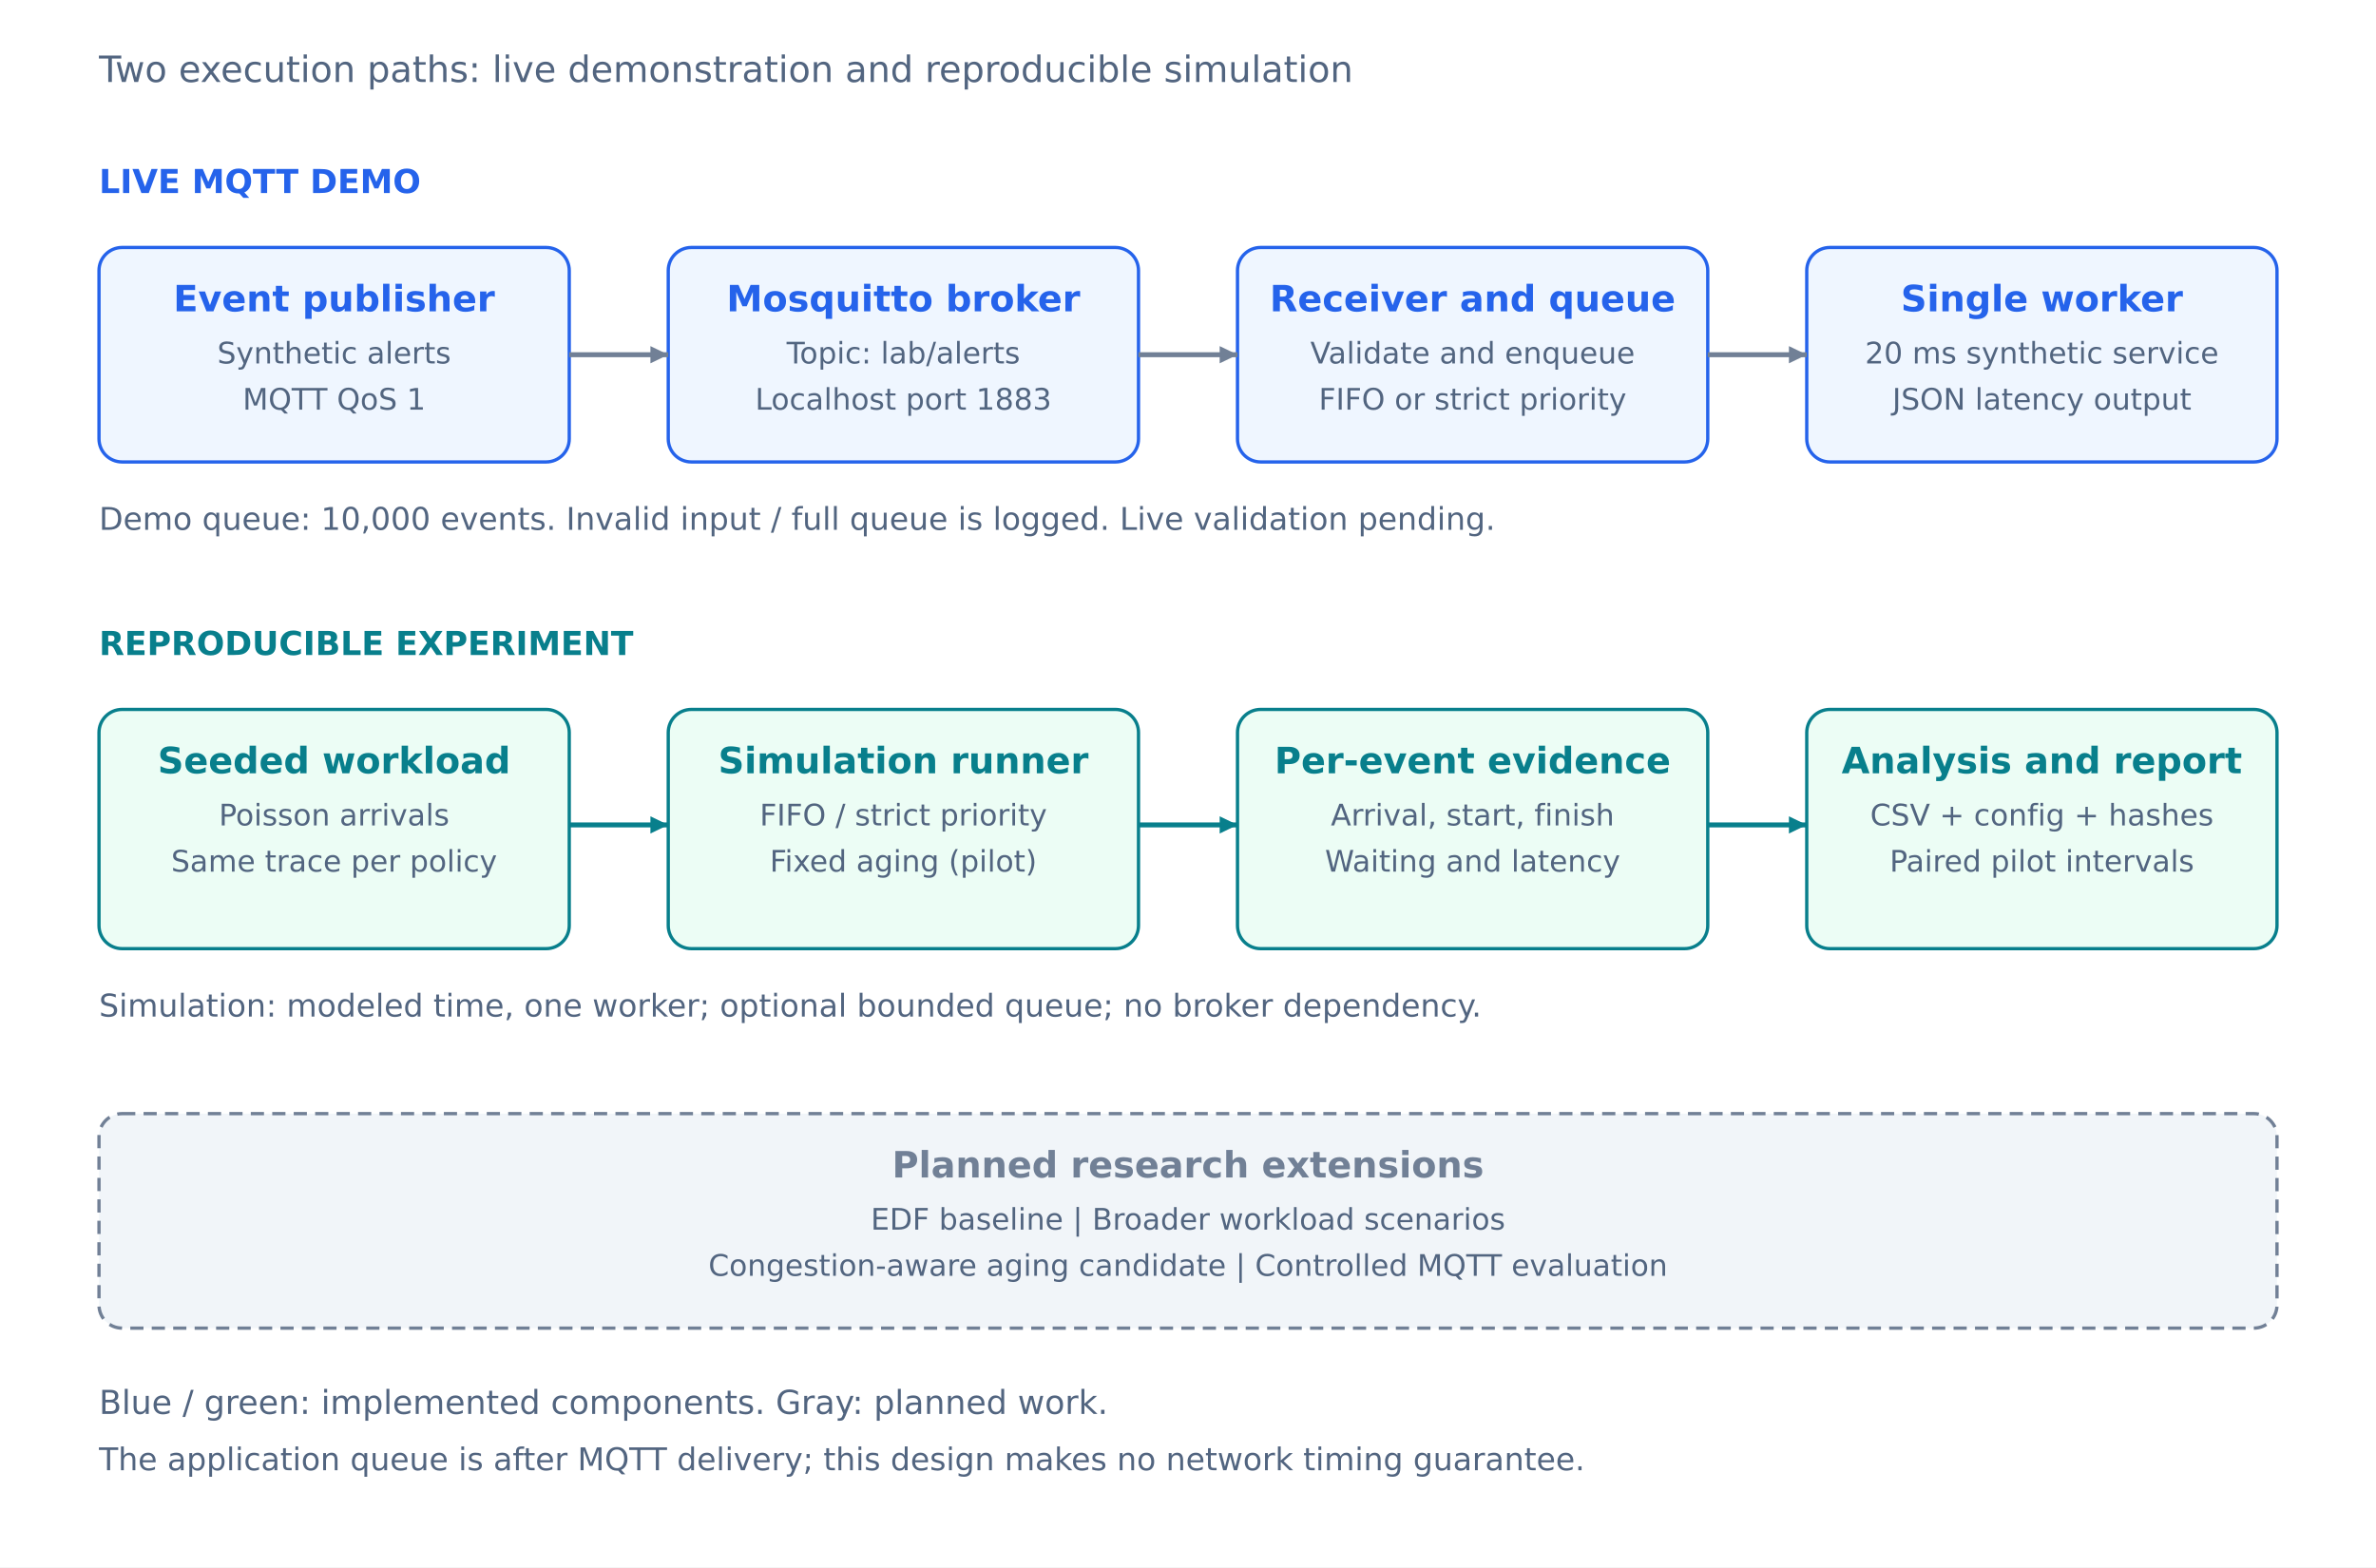
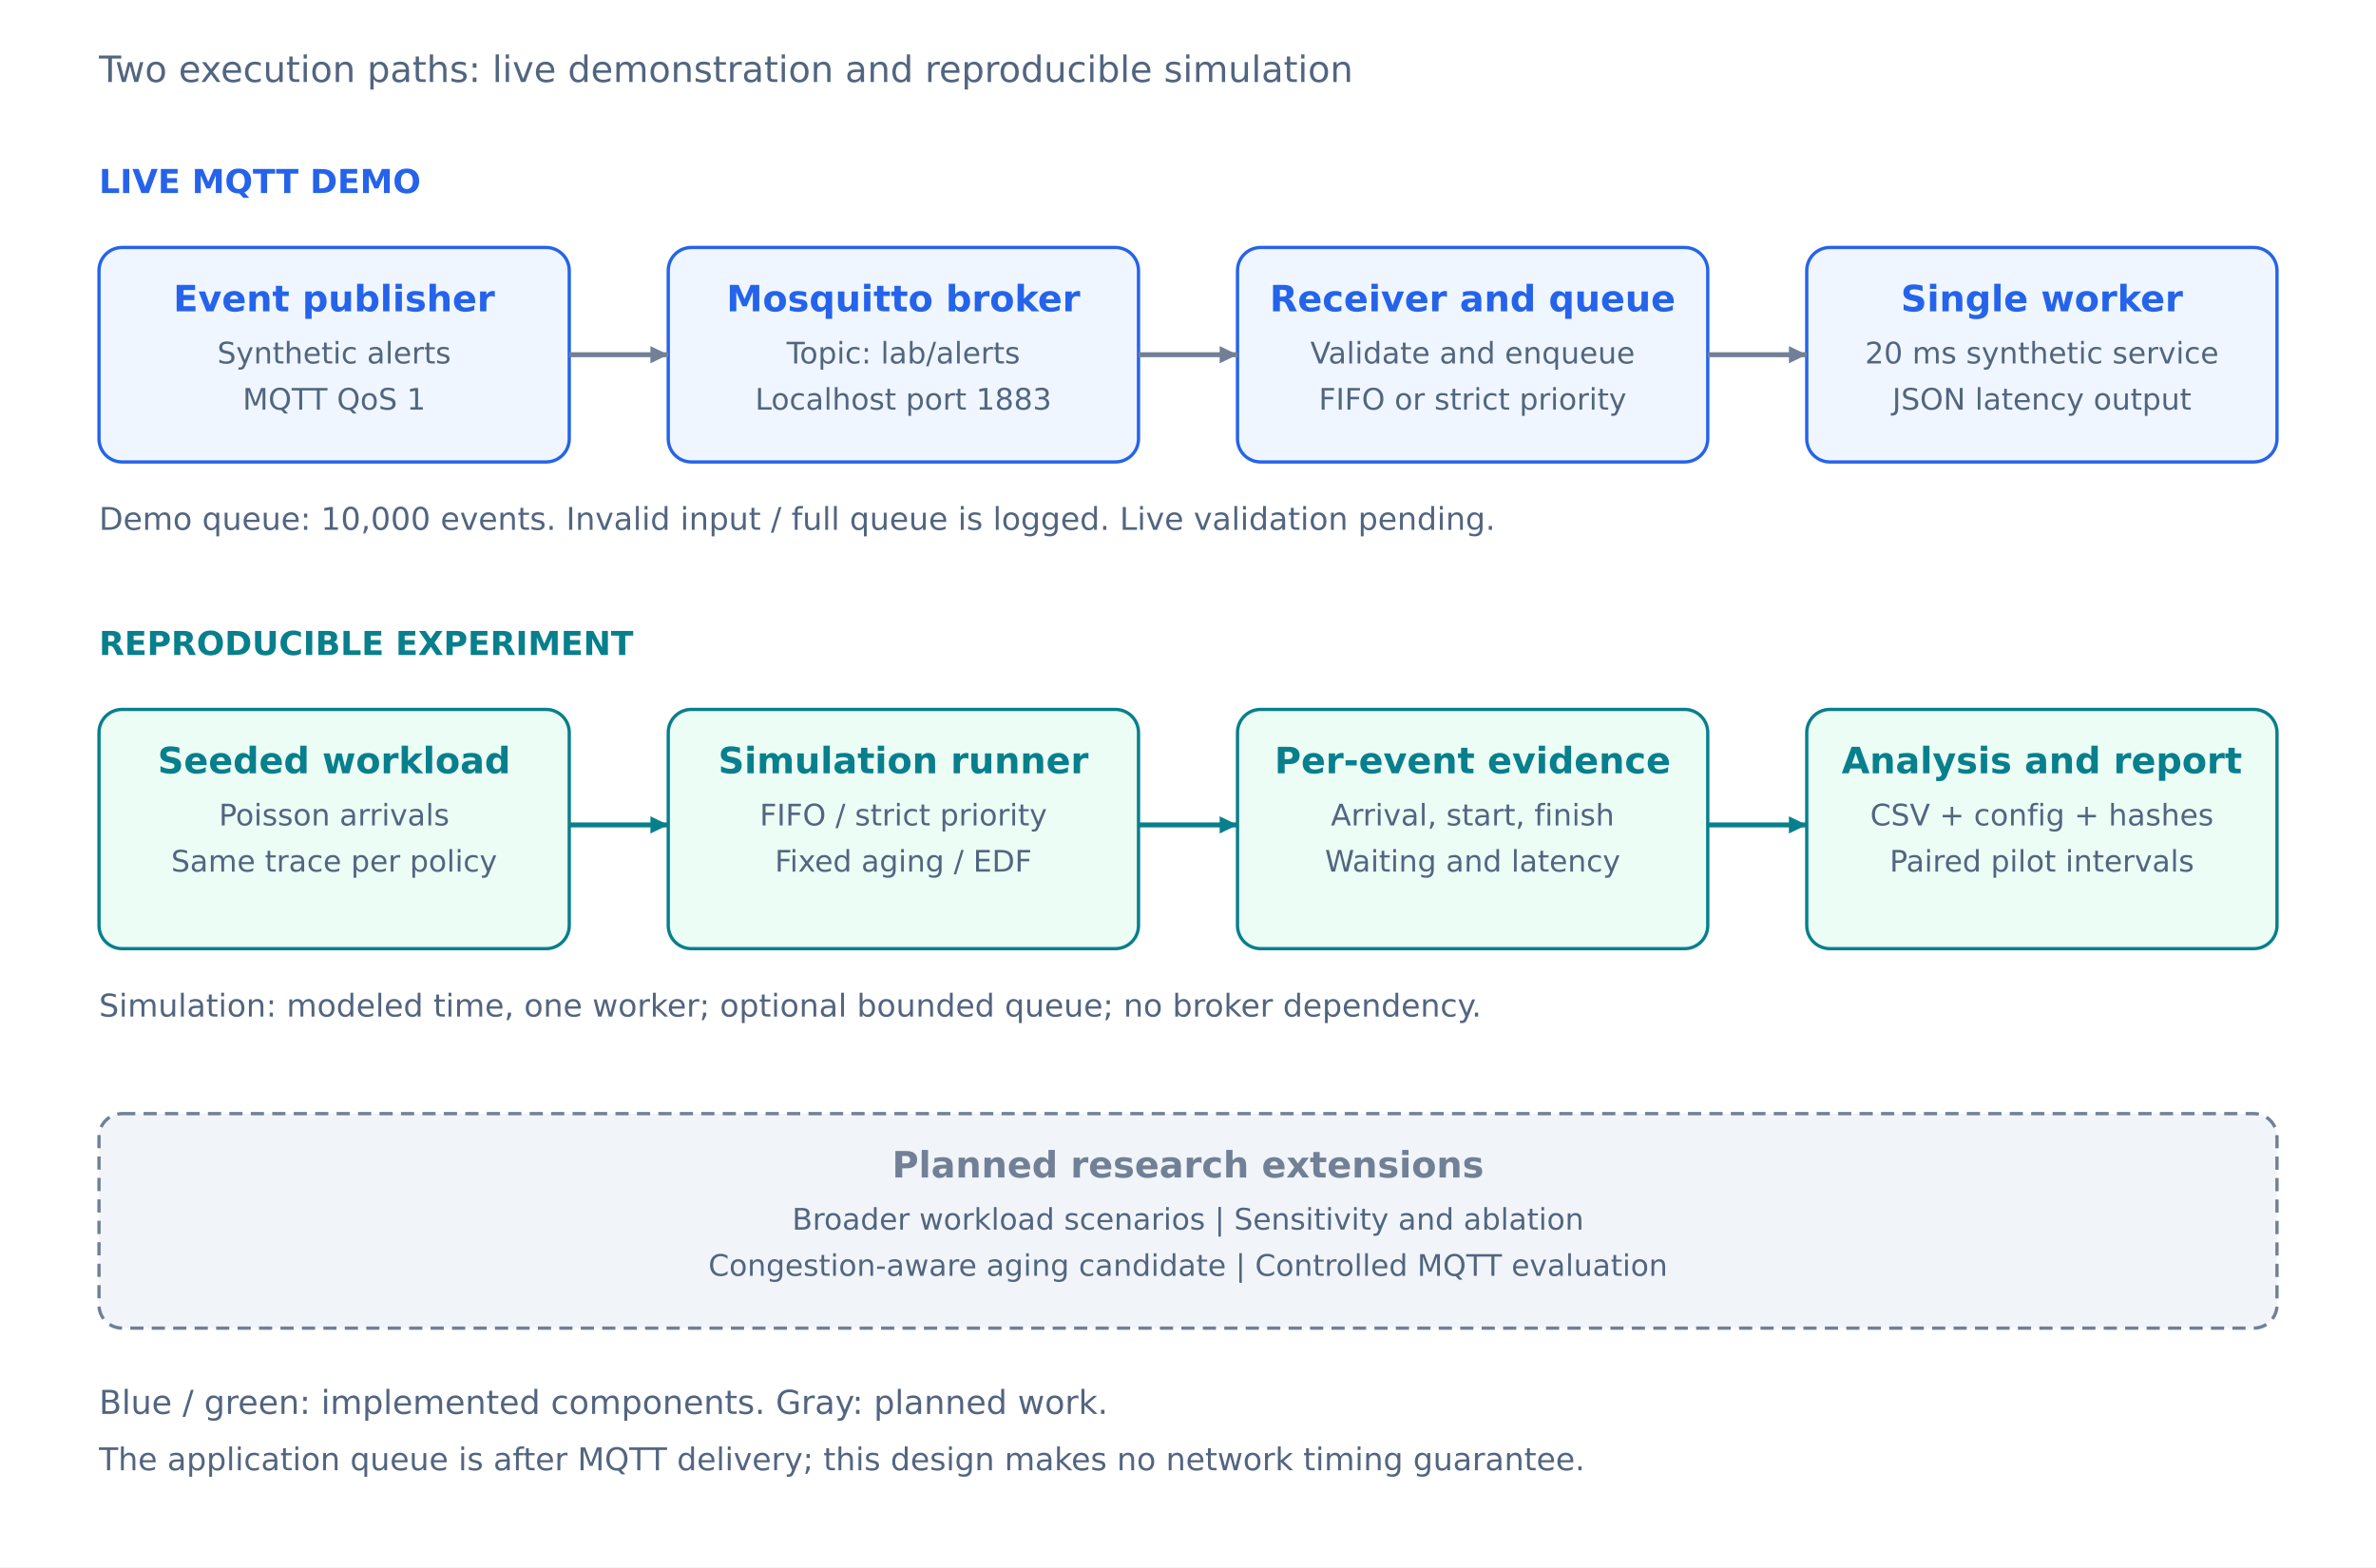
<svg xmlns="http://www.w3.org/2000/svg" width="1440" height="950" viewBox="0 60 1440 950">
  <rect x="0" y="60" width="1440" height="950" fill="white" />
  <text x="60" y="109.7" font-family="DejaVu Sans, sans-serif" font-size="22" font-weight="400" fill="#526580" text-anchor="start">Two execution paths: live demonstration and reproducible simulation</text>
  <text x="60" y="177.0" font-family="DejaVu Sans, sans-serif" font-size="20" font-weight="700" fill="#2563EB" text-anchor="start">LIVE MQTT DEMO</text>
  <rect x="60" y="210" width="285" height="130" rx="14" fill="#EFF6FF" stroke="#2563EB" stroke-width="2" />
  <text x="202.5" y="248.7" font-family="DejaVu Sans, sans-serif" font-size="22" font-weight="700" fill="#2563EB" text-anchor="middle">Event publisher</text>
  <text x="202.5" y="280.3" font-family="DejaVu Sans, sans-serif" font-size="18" font-weight="400" fill="#526580" text-anchor="middle">Synthetic alerts</text>
  <text x="202.5" y="308.3" font-family="DejaVu Sans, sans-serif" font-size="18" font-weight="400" fill="#526580" text-anchor="middle">MQTT QoS 1</text>
  <rect x="405" y="210" width="285" height="130" rx="14" fill="#EFF6FF" stroke="#2563EB" stroke-width="2" />
  <text x="547.5" y="248.7" font-family="DejaVu Sans, sans-serif" font-size="22" font-weight="700" fill="#2563EB" text-anchor="middle">Mosquitto broker</text>
  <text x="547.5" y="280.3" font-family="DejaVu Sans, sans-serif" font-size="18" font-weight="400" fill="#526580" text-anchor="middle">Topic: lab/alerts</text>
  <text x="547.5" y="308.3" font-family="DejaVu Sans, sans-serif" font-size="18" font-weight="400" fill="#526580" text-anchor="middle">Localhost port 1883</text>
  <rect x="750" y="210" width="285" height="130" rx="14" fill="#EFF6FF" stroke="#2563EB" stroke-width="2" />
  <text x="892.5" y="248.7" font-family="DejaVu Sans, sans-serif" font-size="22" font-weight="700" fill="#2563EB" text-anchor="middle">Receiver and queue</text>
  <text x="892.5" y="280.3" font-family="DejaVu Sans, sans-serif" font-size="18" font-weight="400" fill="#526580" text-anchor="middle">Validate and enqueue</text>
  <text x="892.5" y="308.3" font-family="DejaVu Sans, sans-serif" font-size="18" font-weight="400" fill="#526580" text-anchor="middle">FIFO or strict priority</text>
  <rect x="1095" y="210" width="285" height="130" rx="14" fill="#EFF6FF" stroke="#2563EB" stroke-width="2" />
  <text x="1237.5" y="248.7" font-family="DejaVu Sans, sans-serif" font-size="22" font-weight="700" fill="#2563EB" text-anchor="middle">Single worker</text>
  <text x="1237.5" y="280.3" font-family="DejaVu Sans, sans-serif" font-size="18" font-weight="400" fill="#526580" text-anchor="middle">20 ms synthetic service</text>
  <text x="1237.5" y="308.3" font-family="DejaVu Sans, sans-serif" font-size="18" font-weight="400" fill="#526580" text-anchor="middle">JSON latency output</text>
  <polyline points="345,275 405,275" fill="none" stroke="#718096" stroke-width="3" />
  <polygon points="405,275 394.195,280.22 394.195,269.78" fill="#718096" />
  <polyline points="690,275 750,275" fill="none" stroke="#718096" stroke-width="3" />
  <polygon points="750,275 739.195,280.22 739.195,269.78" fill="#718096" />
  <polyline points="1035,275 1095,275" fill="none" stroke="#718096" stroke-width="3" />
  <polygon points="1095,275 1084.195,280.22 1084.195,269.78" fill="#718096" />
  <text x="60" y="381.15" font-family="DejaVu Sans, sans-serif" font-size="19" font-weight="400" fill="#526580" text-anchor="start">Demo queue: 10,000 events. Invalid input / full queue is logged. Live validation pending.</text>
  <text x="60" y="457.0" font-family="DejaVu Sans, sans-serif" font-size="20" font-weight="700" fill="#087F8C" text-anchor="start">REPRODUCIBLE EXPERIMENT</text>
  <rect x="60" y="490" width="285" height="145" rx="14" fill="#ECFDF5" stroke="#087F8C" stroke-width="2" />
  <text x="202.5" y="528.7" font-family="DejaVu Sans, sans-serif" font-size="22" font-weight="700" fill="#087F8C" text-anchor="middle">Seeded workload</text>
  <text x="202.5" y="560.3" font-family="DejaVu Sans, sans-serif" font-size="18" font-weight="400" fill="#526580" text-anchor="middle">Poisson arrivals</text>
  <text x="202.5" y="588.3" font-family="DejaVu Sans, sans-serif" font-size="18" font-weight="400" fill="#526580" text-anchor="middle">Same trace per policy</text>
  <rect x="405" y="490" width="285" height="145" rx="14" fill="#ECFDF5" stroke="#087F8C" stroke-width="2" />
  <text x="547.5" y="528.7" font-family="DejaVu Sans, sans-serif" font-size="22" font-weight="700" fill="#087F8C" text-anchor="middle">Simulation runner</text>
  <text x="547.5" y="560.3" font-family="DejaVu Sans, sans-serif" font-size="18" font-weight="400" fill="#526580" text-anchor="middle">FIFO / strict priority</text>
-   <text x="547.5" y="588.3" font-family="DejaVu Sans, sans-serif" font-size="18" font-weight="400" fill="#526580" text-anchor="middle">Fixed aging (pilot)</text>
+   <text x="547.5" y="588.3" font-family="DejaVu Sans, sans-serif" font-size="18" font-weight="400" fill="#526580" text-anchor="middle">Fixed aging / EDF</text>
  <rect x="750" y="490" width="285" height="145" rx="14" fill="#ECFDF5" stroke="#087F8C" stroke-width="2" />
  <text x="892.5" y="528.7" font-family="DejaVu Sans, sans-serif" font-size="22" font-weight="700" fill="#087F8C" text-anchor="middle">Per-event evidence</text>
  <text x="892.5" y="560.3" font-family="DejaVu Sans, sans-serif" font-size="18" font-weight="400" fill="#526580" text-anchor="middle">Arrival, start, finish</text>
  <text x="892.5" y="588.3" font-family="DejaVu Sans, sans-serif" font-size="18" font-weight="400" fill="#526580" text-anchor="middle">Waiting and latency</text>
  <rect x="1095" y="490" width="285" height="145" rx="14" fill="#ECFDF5" stroke="#087F8C" stroke-width="2" />
  <text x="1237.5" y="528.7" font-family="DejaVu Sans, sans-serif" font-size="22" font-weight="700" fill="#087F8C" text-anchor="middle">Analysis and report</text>
  <text x="1237.5" y="560.3" font-family="DejaVu Sans, sans-serif" font-size="18" font-weight="400" fill="#526580" text-anchor="middle">CSV + config + hashes</text>
  <text x="1237.5" y="588.3" font-family="DejaVu Sans, sans-serif" font-size="18" font-weight="400" fill="#526580" text-anchor="middle">Paired pilot intervals</text>
  <polyline points="345,560 405,560" fill="none" stroke="#087F8C" stroke-width="3" />
  <polygon points="405,560 394.195,565.22 394.195,554.78" fill="#087F8C" />
  <polyline points="690,560 750,560" fill="none" stroke="#087F8C" stroke-width="3" />
  <polygon points="750,560 739.195,565.22 739.195,554.78" fill="#087F8C" />
  <polyline points="1035,560 1095,560" fill="none" stroke="#087F8C" stroke-width="3" />
  <polygon points="1095,560 1084.195,565.22 1084.195,554.78" fill="#087F8C" />
  <text x="60" y="676.15" font-family="DejaVu Sans, sans-serif" font-size="19" font-weight="400" fill="#526580" text-anchor="start">Simulation: modeled time, one worker; optional bounded queue; no broker dependency.</text>
  <rect x="60" y="735" width="1320" height="130" rx="14" fill="#F1F5F9" stroke="#718096" stroke-width="2" stroke-dasharray="8 5" />
  <text x="720.0" y="773.7" font-family="DejaVu Sans, sans-serif" font-size="22" font-weight="700" fill="#718096" text-anchor="middle">Planned research extensions</text>
-   <text x="720.0" y="805.3" font-family="DejaVu Sans, sans-serif" font-size="18" font-weight="400" fill="#526580" text-anchor="middle">EDF baseline  |  Broader workload scenarios</text>
+   <text x="720.0" y="805.3" font-family="DejaVu Sans, sans-serif" font-size="18" font-weight="400" fill="#526580" text-anchor="middle">Broader workload scenarios  |  Sensitivity and ablation</text>
  <text x="720.0" y="833.3" font-family="DejaVu Sans, sans-serif" font-size="18" font-weight="400" fill="#526580" text-anchor="middle">Congestion-aware aging candidate  |  Controlled MQTT evaluation</text>
  <text x="60" y="917.0" font-family="DejaVu Sans, sans-serif" font-size="20" font-weight="400" fill="#526580" text-anchor="start">Blue / green: implemented components. Gray: planned work.</text>
  <text x="60" y="951.15" font-family="DejaVu Sans, sans-serif" font-size="19" font-weight="400" fill="#526580" text-anchor="start">The application queue is after MQTT delivery; this design makes no network timing guarantee.</text>
</svg>
